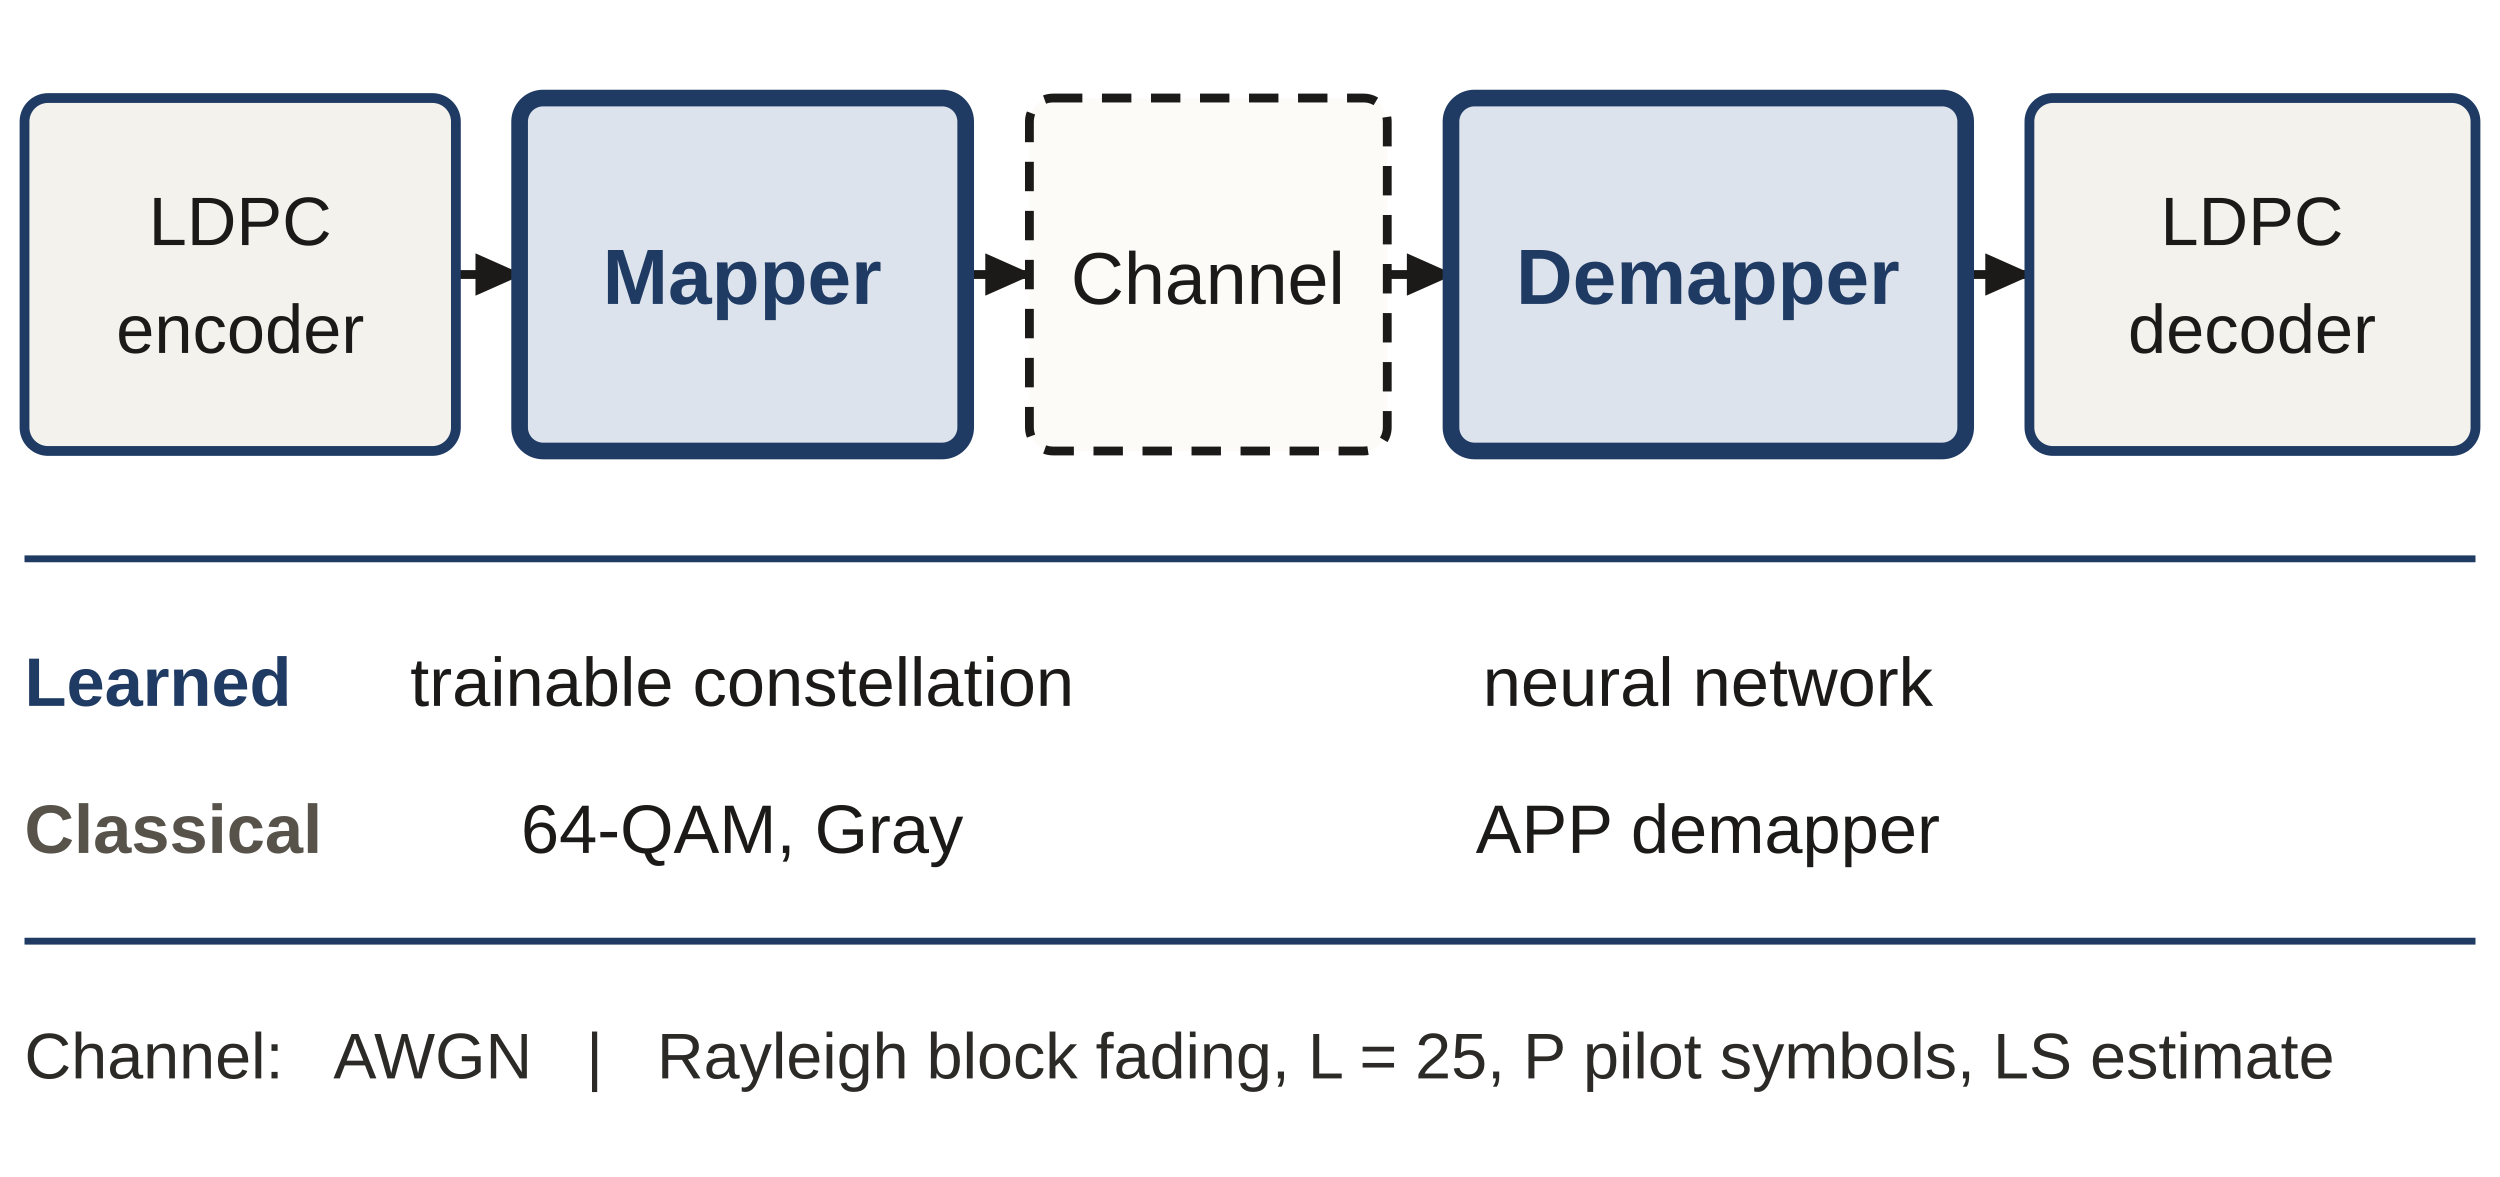
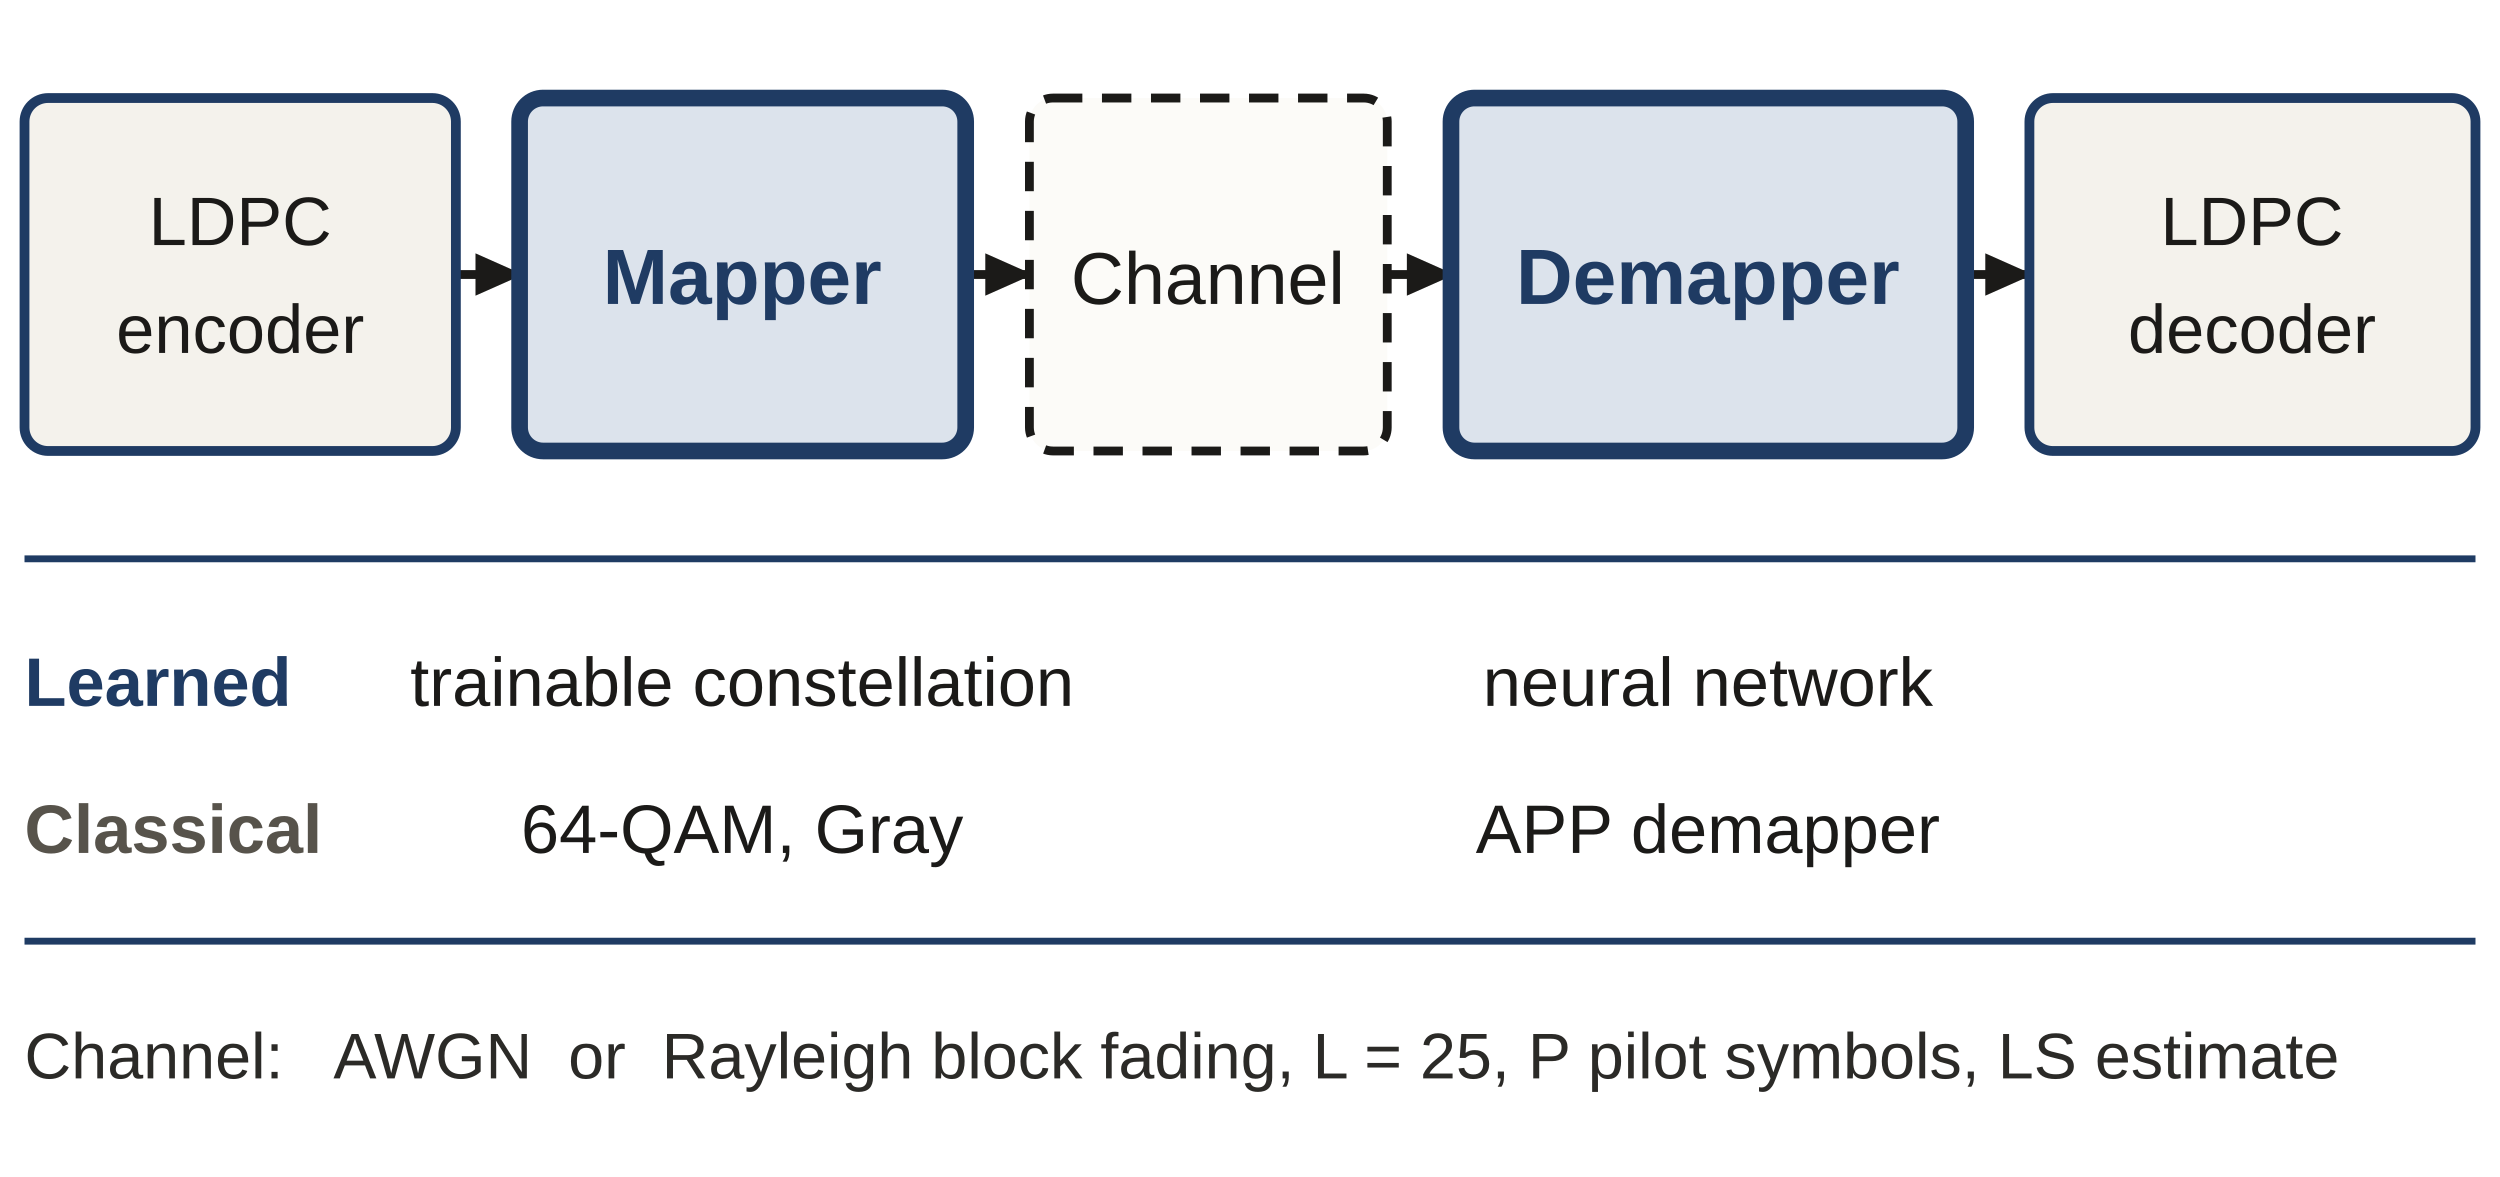
<svg viewBox="0 0 255 120" style="width:100%;height:auto" role="img" aria-label="Signal chain: LDPC encoder, mapper, channel, demapper, LDPC decoder. The mapper and demapper differ between the learned and classical systems; everything else is shared.">
  <defs>
    <marker id="a2" markerWidth="6" markerHeight="6" refX="5" refY="2.4" orient="auto">
      <path d="M0,0 L5.4,2.4 L0,4.8 Z" fill="#1B1A18" />
    </marker>
  </defs>
  <g font-family="Arial, Helvetica, sans-serif" text-anchor="middle" fill="#1B1A18">
    <g stroke="#1B1A18" stroke-width="0.9" marker-end="url(#a2)">
      <line x1="46.5" y1="28" x2="53" y2="28" />
      <line x1="98.5" y1="28" x2="105" y2="28" />
      <line x1="141.5" y1="28" x2="148" y2="28" />
      <line x1="200.5" y1="28" x2="207" y2="28" />
    </g>
    <rect x="2.5" y="10" width="44" height="36" rx="2.4" fill="#F4F2EC" stroke="#1F3B63" stroke-width="1" />
    <text x="24.5" y="25" font-size="7">LDPC</text>
    <text x="24.5" y="36" font-size="7">encoder</text>
    <rect x="53" y="10" width="45.5" height="36" rx="2.4" fill="#DCE3EC" stroke="#1F3B63" stroke-width="1.7" />
    <text x="75.7" y="31" font-size="8" font-weight="bold" fill="#1F3B63">Mapper</text>
    <rect x="105" y="10" width="36.5" height="36" rx="2.4" fill="#FCFBF8" stroke="#1B1A18" stroke-width="0.9" stroke-dasharray="3 2" />
    <text x="123.2" y="31" font-size="7.5">Channel</text>
    <rect x="148" y="10" width="52.5" height="36" rx="2.4" fill="#DCE3EC" stroke="#1F3B63" stroke-width="1.7" />
    <text x="174.2" y="31" font-size="8" font-weight="bold" fill="#1F3B63">Demapper</text>
    <rect x="207" y="10" width="45.5" height="36" rx="2.4" fill="#F4F2EC" stroke="#1F3B63" stroke-width="1" />
    <text x="229.7" y="25" font-size="7">LDPC</text>
    <text x="229.7" y="36" font-size="7">decoder</text>
    <line x1="2.5" y1="57" x2="252.5" y2="57" stroke="#1F3B63" stroke-width="0.7" />
    <text x="2.5" y="72" font-size="7" font-weight="bold" fill="#1F3B63" text-anchor="start">Learned</text>
    <text x="75.7" y="72" font-size="7">trainable constellation</text>
    <text x="174.2" y="72" font-size="7">neural network</text>
    <text x="2.5" y="87" font-size="7" font-weight="bold" fill="#57534B" text-anchor="start">Classical</text>
    <text x="75.7" y="87" font-size="7">64-QAM, Gray</text>
    <text x="174.2" y="87" font-size="7">APP demapper</text>
    <line x1="2.5" y1="96" x2="252.5" y2="96" stroke="#1F3B63" stroke-width="0.7" />
    <text x="2.5" y="110" font-size="6.6" fill="#2B2A27" text-anchor="start">Channel:</text>
-     <text x="34" y="110" font-size="6.6" fill="#2B2A27" text-anchor="start">AWGN   |   Rayleigh block fading, L = 25, P pilot symbols, LS estimate</text>
+     <text x="34" y="110" font-size="6.6" fill="#2B2A27" text-anchor="start">AWGN  or  Rayleigh block fading, L = 25, P pilot symbols, LS estimate</text>
  </g>
</svg>
